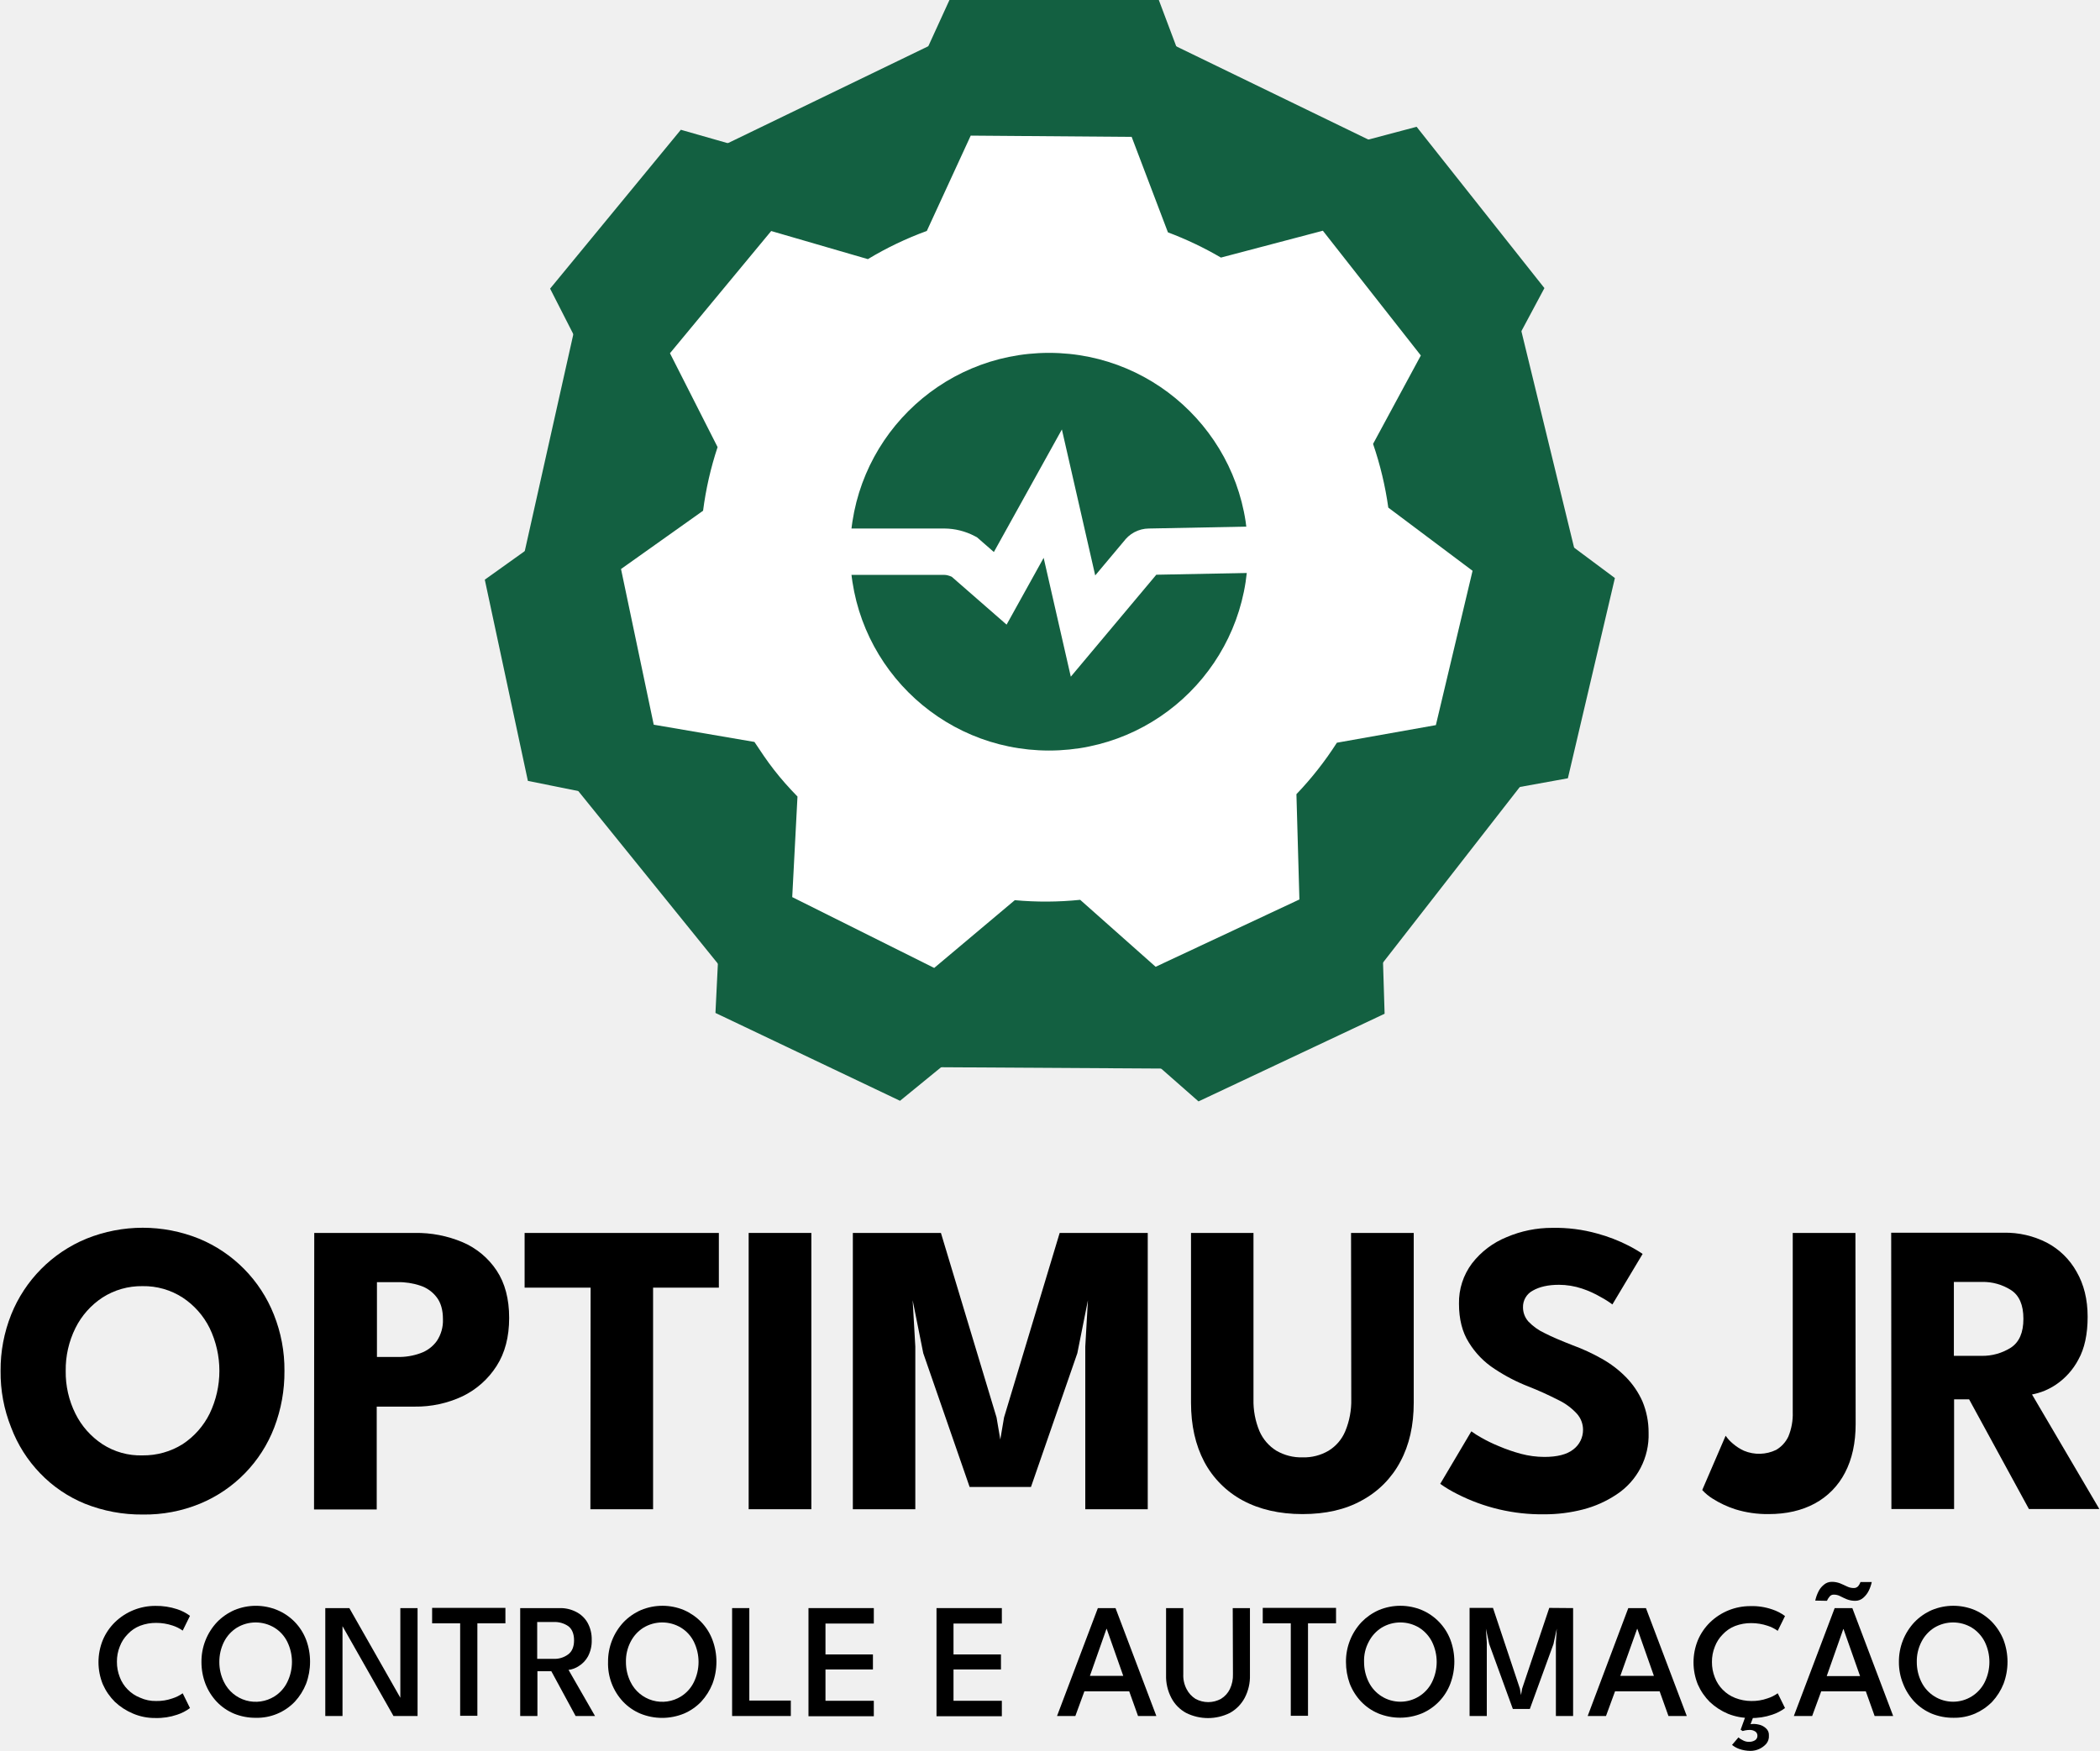
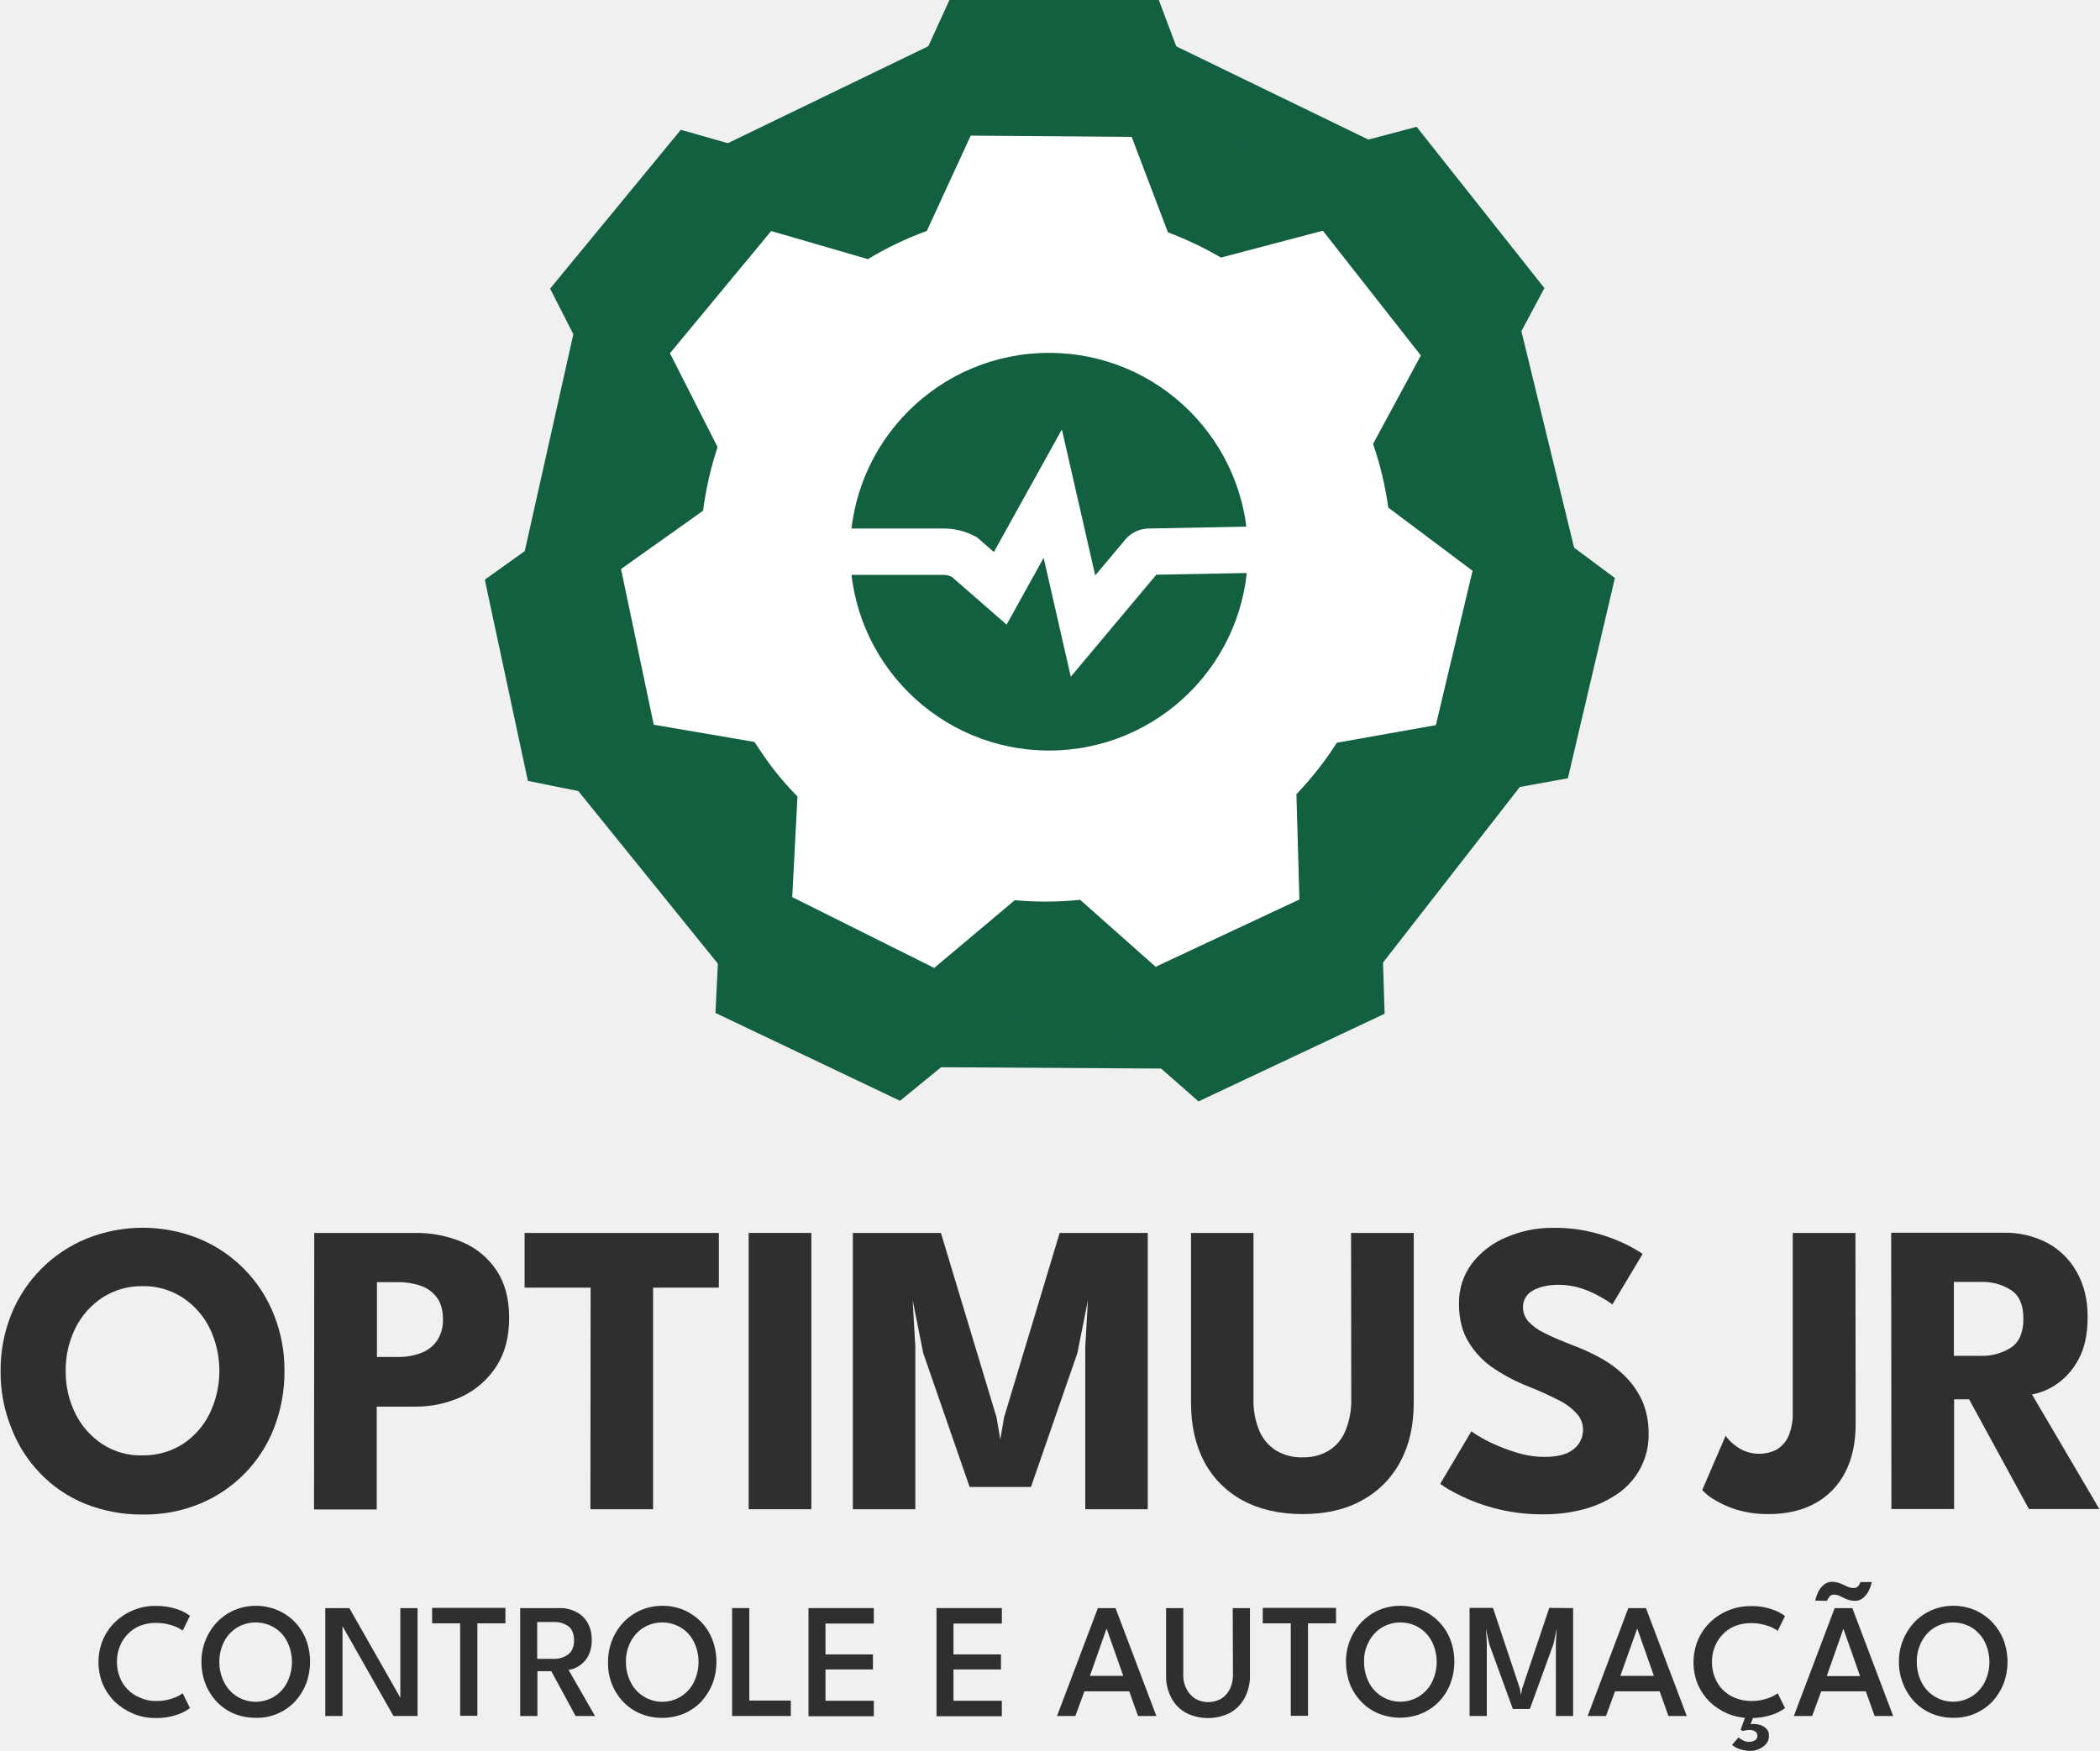
<svg xmlns="http://www.w3.org/2000/svg" width="1295" height="1080" version="1.1" viewBox="0 0 1295 1080">
  <g transform="matrix(1.3612 0 0 1.3612 -89.34 -202.39)">
    <polygon fill="#136041" transform="matrix(1,0,0,-1,285.27,647.77)" points="188.41 15.59 322.71 14.79 396.61 49.69 478.71 155.09 497.41 234.79 465.81 364.59 415.01 428.69 299.01 484.99 216.11 485.49 95.81 427.29 43.81 364.19 14.61 233.79 31.71 153.79 115.71 49.89" />
    <path d="m495.77 148.68-26.279 57.482c-12.971 4.731-25.428 10.747-37.201 17.959l-58.213-16.633-59.23 71.986 28.787 56.443c-4.303 13.087-7.342 26.547-9.08 40.213l-49.293 35.225 19.521 91.178 62.094 12.529c7.524 11.535 16.186 22.275 25.861 32.076l-2.981 60.547 83.615 39.811 48.266-39.434c13.776 1.256 27.633 1.139 41.387-0.342l45.57 40.049 4.156-1.957 80.154-37.758-1.953-63.312c9.574-9.976 18.095-20.9 25.443-32.613l59.537-10.779 21.299-90.74-50.779-37.828c-1.89-13.678-5.137-27.124-9.691-40.158l28.543-53.391-57.898-73.096-61.158 16.24c-10.81-6.356-22.167-11.714-33.943-16.023l-21.691-57.674zm44.33 182.52c11.892-0.1 23.86 2.823 34.713 8.863 24.807 13.807 38.832 41.145 35.58 69.35-3.252 28.205-23.132 51.634-50.43 59.434-27.298 7.8-56.556-1.591-74.217-23.82v-2e-3l-2e-3 -2e-3c-24.207-30.431-19.128-74.523 11.365-98.652l-4.344-5.488h0.012l4.346 5.486c12.519-9.915 27.686-15.04 42.977-15.168z" fill="#136041" />
    <path d="m505.4 210.14-19.887 43.195c-9.294 3.387-18.231 7.663-26.701 12.773l-43.805-12.738-45.859 55.377 21.576 42.531c-3.114 9.383-5.314 19.037-6.576 28.842l-37.174 26.404 14.822 70.547 45.623 7.812c2.742 4.167 5.909 8.88 8.844 12.615 3.301 4.257 6.894 8.271 10.656 12.123l-2.381 45.568 64.316 32.102 36.516-30.705c9.858 0.908 19.773 0.854 29.621-0.158l34.184 30.34 4.172-1.955 60.957-28.547-1.348-47.707c6.854-7.164 12.987-14.972 18.328-23.324l44.842-7.973 16.623-69.934-38.174-28.631c-1.37-9.822-3.681-19.483-6.9-28.863l21.643-40.072-44.385-56.529-46.18 12.17c-7.668-4.488-15.696-8.305-24.012-11.434l-16.43-43.256zm32.82 139.87c1.53-0.033 3.063 3e-3 4.594 0.109 7.346 0.508 14.634 2.625 21.326 6.391 17.846 10.042 27.865 29.792 25.43 50.125-2.435 20.333-16.833 37.159-36.545 42.703-19.712 5.544-40.773-1.308-53.449-17.391v-2e-3h-2e-3c-17.391-22.056-13.586-53.83 8.521-71.156l-3.102-3.959 3.103 3.959c8.813-6.91 19.41-10.546 30.123-10.779z" fill="#fff" />
    <circle transform="scale(1,-1)" cx="540.88" cy="-398.68" r="90.1" fill="#136041" />
    <path d="m546.7 343.29-30.811 55.535-7.656-6.682-1.107-0.576c-4.188-2.183-8.834-3.346-13.557-3.391h-44.898v21h44.701c1.192 0.011 2.33 0.385 3.42 0.855l24.859 21.695 16.791-30.266 12.297 53.857 38.734-46.203 48.312-0.941-0.41-20.996-51.268 0.998c-4.639 0.032-8.996 2.357-11.607 6.191l0.633-0.836-13.332 15.902z" fill="#fff" />
-     <g>
+     <g fill="#2f2f2f">
      <path d="m65.9 769.87a67.54 67.54 0 0 1 4.8-25.5 62.24 62.24 0 0 1 34.1-34.4 68.16 68.16 0 0 1 51 0 61.89 61.89 0 0 1 33.9 34.4 67.18 67.18 0 0 1 4.8 25.5 70.25 70.25 0 0 1-4.6 25.6 61 61 0 0 1-33.7 34.6 65.56 65.56 0 0 1-25.9 4.9 68.88 68.88 0 0 1-26.2-4.9 59 59 0 0 1-20.3-13.8 60.72 60.72 0 0 1-13.1-20.7 67 67 0 0 1-4.8-25.7zm29.5 0a42.1 42.1 0 0 0 4.4 19.4 35.35 35.35 0 0 0 12.2 13.8 31.58 31.58 0 0 0 18.2 5.1 33.4 33.4 0 0 0 18.2-5.1 35.35 35.35 0 0 0 12.2-13.8 44.74 44.74 0 0 0 0-38.8 35.35 35.35 0 0 0-12.2-13.79 32.44 32.44 0 0 0-18.2-5.2 32.67 32.67 0 0 0-18.2 5.2 35.35 35.35 0 0 0-12.2 13.8 42.39 42.39 0 0 0-4.4 19.4z" />
      <path d="m208 707.37h45.5a53.48 53.48 0 0 1 21.7 4.2 35 35 0 0 1 15.4 12.8c3.8 5.7 5.7 12.9 5.7 21.5s-1.9 15.9-5.7 21.8a37.79 37.79 0 0 1-15.4 13.7 49.35 49.35 0 0 1-21.7 4.7h-17.2v46.61h-28.4l0.1-125.3zm28.4 56.2h9.3a28.39 28.39 0 0 0 10.4-1.7 15.42 15.42 0 0 0 7.4-5.5 16.59 16.59 0 0 0 2.8-9.9c0-4.1-0.9-7.4-2.8-9.9a15.2 15.2 0 0 0-7.4-5.3 30.57 30.57 0 0 0-10.4-1.6h-9.3z" />
      <path d="m333.2 732.17h-29.9v-24.8h88v24.8h-29.8v100.4h-28.4z" />
      <path d="m404.8 707.37h28.4v125.2h-28.4z" />
      <path d="m585.6 707.37v125.2h-28.3v-73.7l1.2-21-4.8 24-21 60.6h-27.8l-21-60.6-4.8-24 1.2 21v73.7h-28.3v-125.2h39.9l25.2 83.6 1.7 10 1.7-10 25.2-83.6z" />
      <path d="m677.7 707.37h28.4v76.9c0 10.3-2 19.2-6.1 26.8a42.52 42.52 0 0 1-17.4 17.5c-7.5 4.2-16.5 6.2-26.9 6.2s-19.5-2.1-27.1-6.2a42.52 42.52 0 0 1-17.4-17.5c-4-7.6-6-16.5-6-26.8v-76.9h28.3v75.4a35.47 35.47 0 0 0 2.7 14.4 19.62 19.62 0 0 0 7.7 8.9 22.45 22.45 0 0 0 11.9 3 22 22 0 0 0 11.7-3 18.85 18.85 0 0 0 7.6-8.9 35.78 35.78 0 0 0 2.7-14.4z" />
      <path d="m768.9 705.07a70.1 70.1 0 0 1 20.4 2.6 72.29 72.29 0 0 1 14 5.4 61.12 61.12 0 0 1 6.5 3.8l-13.7 22.9a41 41 0 0 0-5.2-3.3 44.47 44.47 0 0 0-8.6-3.9 33.32 33.32 0 0 0-10.4-1.7c-4.9 0-8.8 0.9-11.8 2.6a8.34 8.34 0 0 0-4.5 7.7 9.68 9.68 0 0 0 2.4 6.3 24.45 24.45 0 0 0 7.4 5.3c3.3 1.7 7.6 3.5 12.7 5.5a87.9 87.9 0 0 1 13.2 6.1 48.4 48.4 0 0 1 10.9 8.3 37.66 37.66 0 0 1 7.5 11 36.33 36.33 0 0 1 2.8 14.2 32.19 32.19 0 0 1-14.5 28 49.55 49.55 0 0 1-15.2 6.8 69.58 69.58 0 0 1-17.6 2.2 84.21 84.21 0 0 1-39.6-9.3 57.27 57.27 0 0 1-7.5-4.5l14.1-23.8a40.81 40.81 0 0 0 4.4 2.8 65.53 65.53 0 0 0 8 3.9 75.49 75.49 0 0 0 10.1 3.5 41.66 41.66 0 0 0 10.6 1.4c5.8 0 10.2-1.1 13.1-3.4a11.08 11.08 0 0 0 4.4-8.9 10.91 10.91 0 0 0-2.8-7.3 27.44 27.44 0 0 0-8.2-6.1c-4.5-2.3-9.1-4.4-13.7-6.2a80.37 80.37 0 0 1-15.4-8 37.65 37.65 0 0 1-11.6-11.9c-3-4.7-4.5-10.6-4.5-17.6a29.46 29.46 0 0 1 5.9-18.3 37.62 37.62 0 0 1 15.7-11.9 52.12 52.12 0 0 1 20.7-4.2z" />
      <path d="m906.3 793.97c0 8.5-1.6 15.9-4.8 22a33 33 0 0 1-13.7 14c-5.9 3.2-12.9 4.8-20.9 4.8a49.07 49.07 0 0 1-15.2-2.2 45.39 45.39 0 0 1-10.2-4.8 22.5 22.5 0 0 1-4.7-3.9l10.6-24.6a17.77 17.77 0 0 0 3.2 3.5 21.22 21.22 0 0 0 5.1 3.3 17.71 17.71 0 0 0 14.6-0.4 13.87 13.87 0 0 0 5.5-6 26.55 26.55 0 0 0 2-11.1v-81.2h28.4z" />
      <path d="m922.4 707.27h51a41.1 41.1 0 0 1 19.5 4.5 33 33 0 0 1 13.5 13.2c3.3 5.7 5 12.5 5 20.4s-1.4 14.4-4.2 19.4a31.3 31.3 0 0 1-10.1 11.3 29 29 0 0 1-10.9 4.5l30.5 51.9h-31.9l-27.1-49.7h-6.8v49.7h-28.4zm28.4 55.8h12.5a24.1 24.1 0 0 0 13.3-3.7c3.8-2.5 5.7-6.8 5.7-13.1s-1.9-10.6-5.6-13a23.55 23.55 0 0 0-13.2-3.7h-12.7z" />
      <path d="m136.4 919.47a20.88 20.88 0 0 0 7.4-1.2 16.53 16.53 0 0 0 4.6-2.3l3.3 6.7a20 20 0 0 1-5.8 3 28 28 0 0 1-9.9 1.5 25 25 0 0 1-10.1-2 27.48 27.48 0 0 1-8.2-5.3 26 26 0 0 1-5.5-8 26.62 26.62 0 0 1 0-20 24.76 24.76 0 0 1 5.5-8.1 26.16 26.16 0 0 1 18.3-7.4 30.11 30.11 0 0 1 9.9 1.5 20 20 0 0 1 5.8 3l-3.3 6.7a16.53 16.53 0 0 0-4.6-2.3 23.4 23.4 0 0 0-7.4-1.2 20.07 20.07 0 0 0-7.3 1.3 15.08 15.08 0 0 0-5.6 3.8 15.84 15.84 0 0 0-3.6 5.6 18 18 0 0 0-1.3 6.9 18.51 18.51 0 0 0 1.3 7 15.84 15.84 0 0 0 3.6 5.6 16.1 16.1 0 0 0 5.6 3.7 16.77 16.77 0 0 0 7.3 1.5z" />
      <path d="m156.9 901.77a26 26 0 0 1 7.1-18.09 24.81 24.81 0 0 1 7.8-5.4 25.35 25.35 0 0 1 19.5 0 23.77 23.77 0 0 1 13 13.4 28.11 28.11 0 0 1 1.8 10 28.52 28.52 0 0 1-1.8 10 26.41 26.41 0 0 1-5.1 8.1 23.69 23.69 0 0 1-17.7 7.3 25.66 25.66 0 0 1-9.9-1.9 23.27 23.27 0 0 1-7.8-5.4 25.28 25.28 0 0 1-5.1-8.1 27.57 27.57 0 0 1-1.8-9.91zm8.1 0a20.27 20.27 0 0 0 2.1 9.1 16 16 0 0 0 22.9 6.5 15.85 15.85 0 0 0 5.8-6.5 20.77 20.77 0 0 0 0-18.2 15.58 15.58 0 0 0-5.8-6.4 16.43 16.43 0 0 0-17.1 0 16.23 16.23 0 0 0-5.8 6.4 20.27 20.27 0 0 0-2.1 9.1z" />
      <path d="m220.3 884.68 0.5 0.1v41.5h-7.8v-48.9h10.9l23.6 41.5-0.5 0.1v-41.6h7.8v48.9h-10.9z" />
      <path d="m274.1 884.27h-12.7v-7h33.2v7h-12.7v41.9h-7.8z" />
      <path d="m301.3 877.37h18a15.37 15.37 0 0 1 7.3 1.7 12.3 12.3 0 0 1 5.2 4.9 15.28 15.28 0 0 1 1.9 7.8 15 15 0 0 1-1.7 7.5 11.81 11.81 0 0 1-4.2 4.4 10.68 10.68 0 0 1-4.6 1.7l12 20.9h-8.8l-11-20.3h-6.3v20.3h-7.8zm7.7 23h7.4a10.33 10.33 0 0 0 6.6-2c1.8-1.3 2.7-3.5 2.7-6.4s-0.9-5.1-2.6-6.4a10.87 10.87 0 0 0-6.6-1.9h-7.5z" />
      <path d="m341.1 901.77a26 26 0 0 1 7.1-18.1 24.81 24.81 0 0 1 7.8-5.4 25.35 25.35 0 0 1 19.5 0 24.81 24.81 0 0 1 7.8 5.4 23.67 23.67 0 0 1 5.1 8.1 28.4 28.4 0 0 1 0 19.9 26.41 26.41 0 0 1-5.1 8.1 23.72 23.72 0 0 1-7.8 5.4 26.11 26.11 0 0 1-19.8 0 23.27 23.27 0 0 1-7.8-5.4 25.19 25.19 0 0 1-6.8-18zm8.1 0a20.27 20.27 0 0 0 2.1 9.1 16 16 0 0 0 22.9 6.5 15.85 15.85 0 0 0 5.8-6.5 20.77 20.77 0 0 0 0-18.2 15.58 15.58 0 0 0-5.8-6.4 16.43 16.43 0 0 0-17.1 0 16.23 16.23 0 0 0-5.8 6.4 19 19 0 0 0-2.1 9.1z" />
      <path d="m397.3 877.37h7.8v41.9h18.8v7h-26.6z" />
      <path d="m431.9 877.37h29.6v7h-21.9v14h21.5v6.8h-21.5v14.2h21.9v7h-29.6z" />
      <path d="m489.9 877.37h29.6v7h-21.9v14h21.5v6.8h-21.5v14.2h21.9v7h-29.6z" />
      <path d="m563 877.37h8l18.5 48.9h-8.3l-4-11.2h-20.3l-4.1 11.2h-8.3zm-3.6 30.7h15.1l-7.5-21.3h-0.1z" />
      <path d="m624.1 877.37h7.8v30.31a20.94 20.94 0 0 1-2.4 10.4 16.86 16.86 0 0 1-6.7 6.8 22.24 22.24 0 0 1-19.8 0 16.27 16.27 0 0 1-6.7-6.8 20.94 20.94 0 0 1-2.4-10.4v-30.3h7.8v29.9a13.3 13.3 0 0 0 1.5 6.8 11.29 11.29 0 0 0 4 4.4 12 12 0 0 0 11.6 0 10.64 10.64 0 0 0 4-4.4 14.58 14.58 0 0 0 1.4-6.8z" />
      <path d="m650.4 884.27h-12.7v-7h33.2v7h-12.7v41.9h-7.8z" />
      <path d="m675.4 901.77a26 26 0 0 1 7.1-18.1 24.81 24.81 0 0 1 7.8-5.4 25.35 25.35 0 0 1 19.5 0 23.91 23.91 0 0 1 12.9 13.41 28.4 28.4 0 0 1 0 19.9 23.79 23.79 0 0 1-12.9 13.5 26.11 26.11 0 0 1-19.8 0 23.27 23.27 0 0 1-7.8-5.4 25.28 25.28 0 0 1-5.1-8.1 28.83 28.83 0 0 1-1.7-9.81zm8.2 0a20.27 20.27 0 0 0 2.1 9.1 16 16 0 0 0 28.7 0 20.77 20.77 0 0 0 0-18.2 16.23 16.23 0 0 0-5.8-6.4 16.43 16.43 0 0 0-17.1 0 16.23 16.23 0 0 0-5.8 6.4 17.94 17.94 0 0 0-2.1 9.1z" />
      <path d="m778.3 877.37v48.9h-7.8v-33.3l0.4-6.3-1.5 7-10.7 29.4h-7.7l-10.7-29.39-1.5-7 0.4 6.3v33.3h-7.8v-49h10.6l12.2 36.6 0.5 2.9 0.5-2.9 12.3-36.6z" />
      <path d="m803.3 877.37h8l18.5 48.9h-8.3l-4-11.2h-20.2l-4.1 11.2h-8.3zm-3.6 30.7h15.2l-7.5-21.3h-0.1z" />
      <path d="m859 919.47a20.88 20.88 0 0 0 7.4-1.2 16.53 16.53 0 0 0 4.6-2.3l3.3 6.7a20 20 0 0 1-5.8 3 28 28 0 0 1-9.9 1.5 26.66 26.66 0 0 1-10.1-1.9 27.48 27.48 0 0 1-8.2-5.3 26 26 0 0 1-5.5-8 26.62 26.62 0 0 1 0-20 24.76 24.76 0 0 1 5.5-8.1 26.16 26.16 0 0 1 18.3-7.4 27.7 27.7 0 0 1 9.9 1.5 20 20 0 0 1 5.8 3l-3.3 6.7a16.53 16.53 0 0 0-4.6-2.3 23.4 23.4 0 0 0-7.4-1.2 20.07 20.07 0 0 0-7.3 1.3 15.08 15.08 0 0 0-5.6 3.8 15.84 15.84 0 0 0-3.6 5.6 18 18 0 0 0-1.3 6.9 18.51 18.51 0 0 0 1.3 7 15.84 15.84 0 0 0 3.6 5.6 16.1 16.1 0 0 0 5.6 3.7 20.16 20.16 0 0 0 7.3 1.4zm-0.3 22.6a15.38 15.38 0 0 1-5.2-0.9 11.37 11.37 0 0 1-3.2-1.8l2.9-3.4a8.58 8.58 0 0 0 2 1.3 5.55 5.55 0 0 0 2.8 0.7 5 5 0 0 0 2.7-0.7 2.31 2.31 0 0 0 1.1-2 2.22 2.22 0 0 0-1-2 4.51 4.51 0 0 0-2.5-0.7 13.55 13.55 0 0 0-2 0.2l-1.2 0.3-0.9-0.6 2.9-8 3.2 1.2-1.6 4.3a9.66 9.66 0 0 1 3.8 0.2 6.65 6.65 0 0 1 3.2 1.7 3.89 3.89 0 0 1 1.3 3.2 5.27 5.27 0 0 1-1.2 3.8 9.61 9.61 0 0 1-7.1 3.2z" />
      <path d="m896.8 877.37h8l18.5 48.9h-8.4l-4-11.2h-20.2l-4.1 11.2h-8.3zm-8.8-3.4a17.06 17.06 0 0 1 1.3-3.8 9 9 0 0 1 2.5-3.3 5.43 5.43 0 0 1 3.6-1.4 10.36 10.36 0 0 1 3.9 0.7c1.1 0.5 2.1 0.9 3.1 1.4a6.7 6.7 0 0 0 3.1 0.7 2.52 2.52 0 0 0 2-0.9 6.37 6.37 0 0 0 1-1.8h5.1a17.06 17.06 0 0 1-1.3 3.8 10.3 10.3 0 0 1-2.5 3.3 5.43 5.43 0 0 1-3.6 1.4 10.36 10.36 0 0 1-3.9-0.7c-1.1-0.5-2.1-0.9-3-1.4a6 6 0 0 0-3-0.7 2.28 2.28 0 0 0-1.9 1 6.7 6.7 0 0 0-1.1 1.8zm5.2 34.2h15.1l-7.5-21.3h-0.1z" />
      <path d="m925.9 901.77a26 26 0 0 1 7.1-18.1 24.81 24.81 0 0 1 7.8-5.4 25.35 25.35 0 0 1 19.5 0 24.81 24.81 0 0 1 7.8 5.4 25.55 25.55 0 0 1 5.2 8.1 28.4 28.4 0 0 1 0 19.9 26.41 26.41 0 0 1-5.1 8.1 24.81 24.81 0 0 1-7.8 5.4 23.78 23.78 0 0 1-9.8 1.9 25.66 25.66 0 0 1-9.9-1.9 23.27 23.27 0 0 1-7.8-5.4 25.28 25.28 0 0 1-5.1-8.1 25.66 25.66 0 0 1-1.9-9.9zm8.1 0a20.27 20.27 0 0 0 2.1 9.1 16 16 0 0 0 28.7 0 20.77 20.77 0 0 0 0-18.2 16.23 16.23 0 0 0-5.8-6.4 16.43 16.43 0 0 0-17.1 0 16.23 16.23 0 0 0-5.8 6.4 19 19 0 0 0-2.1 9.1z" />
    </g>
  </g>
</svg>
